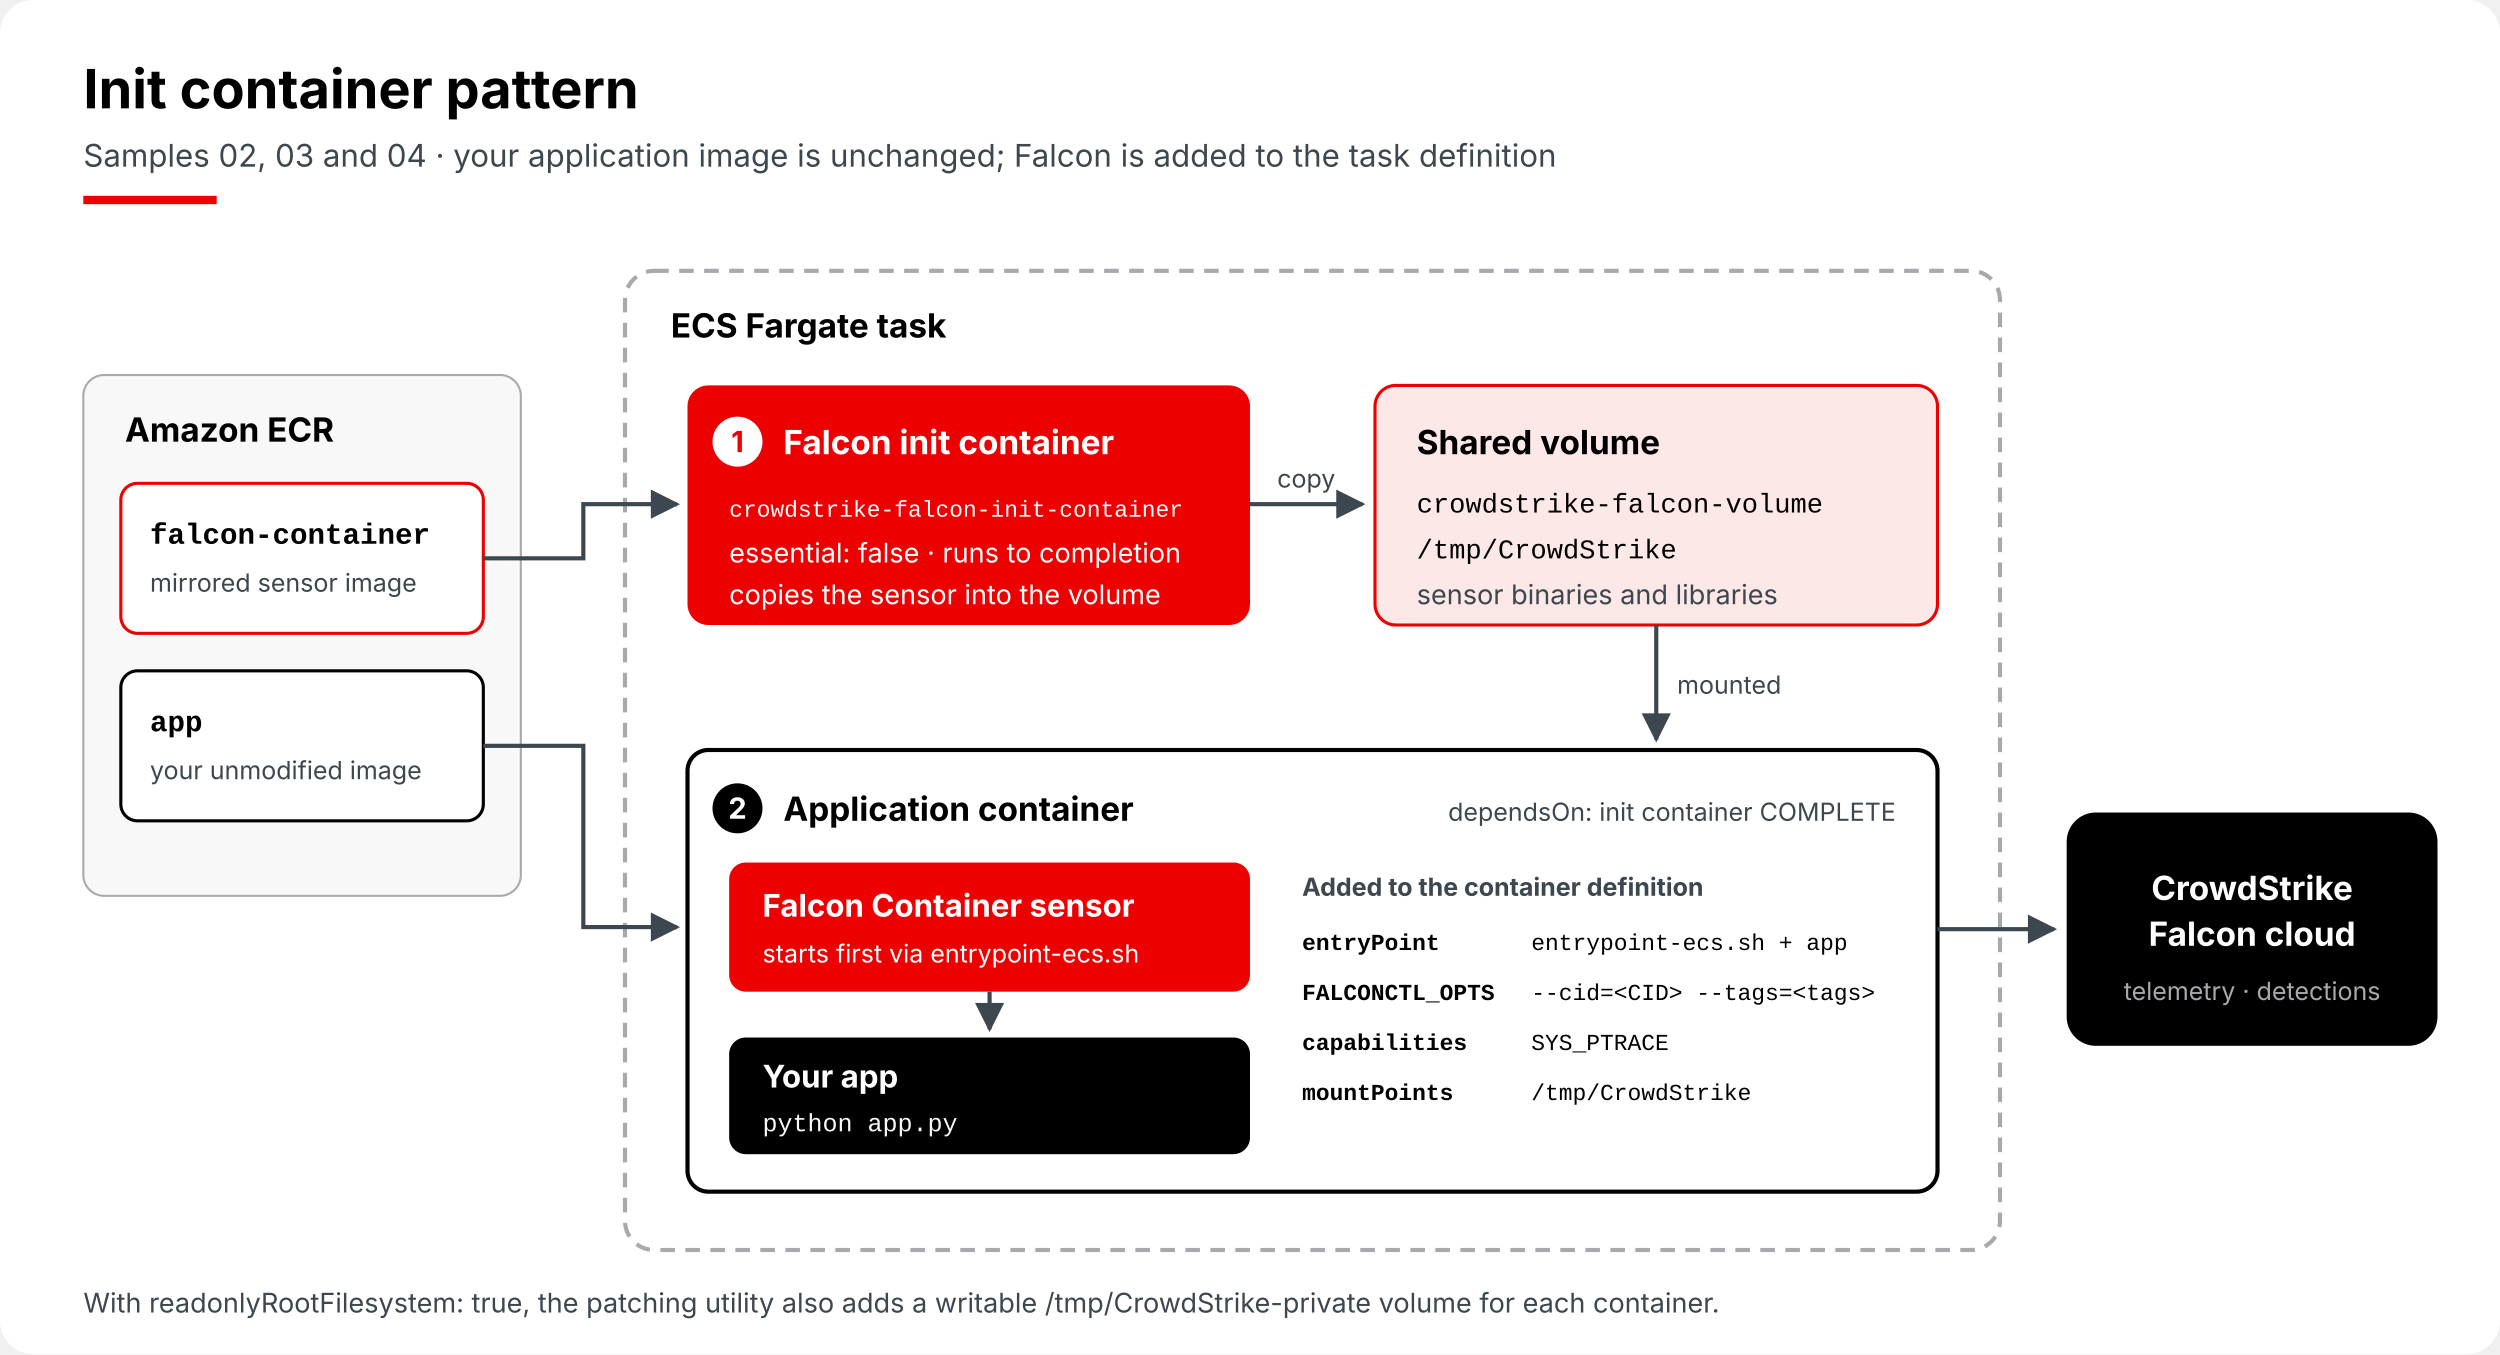
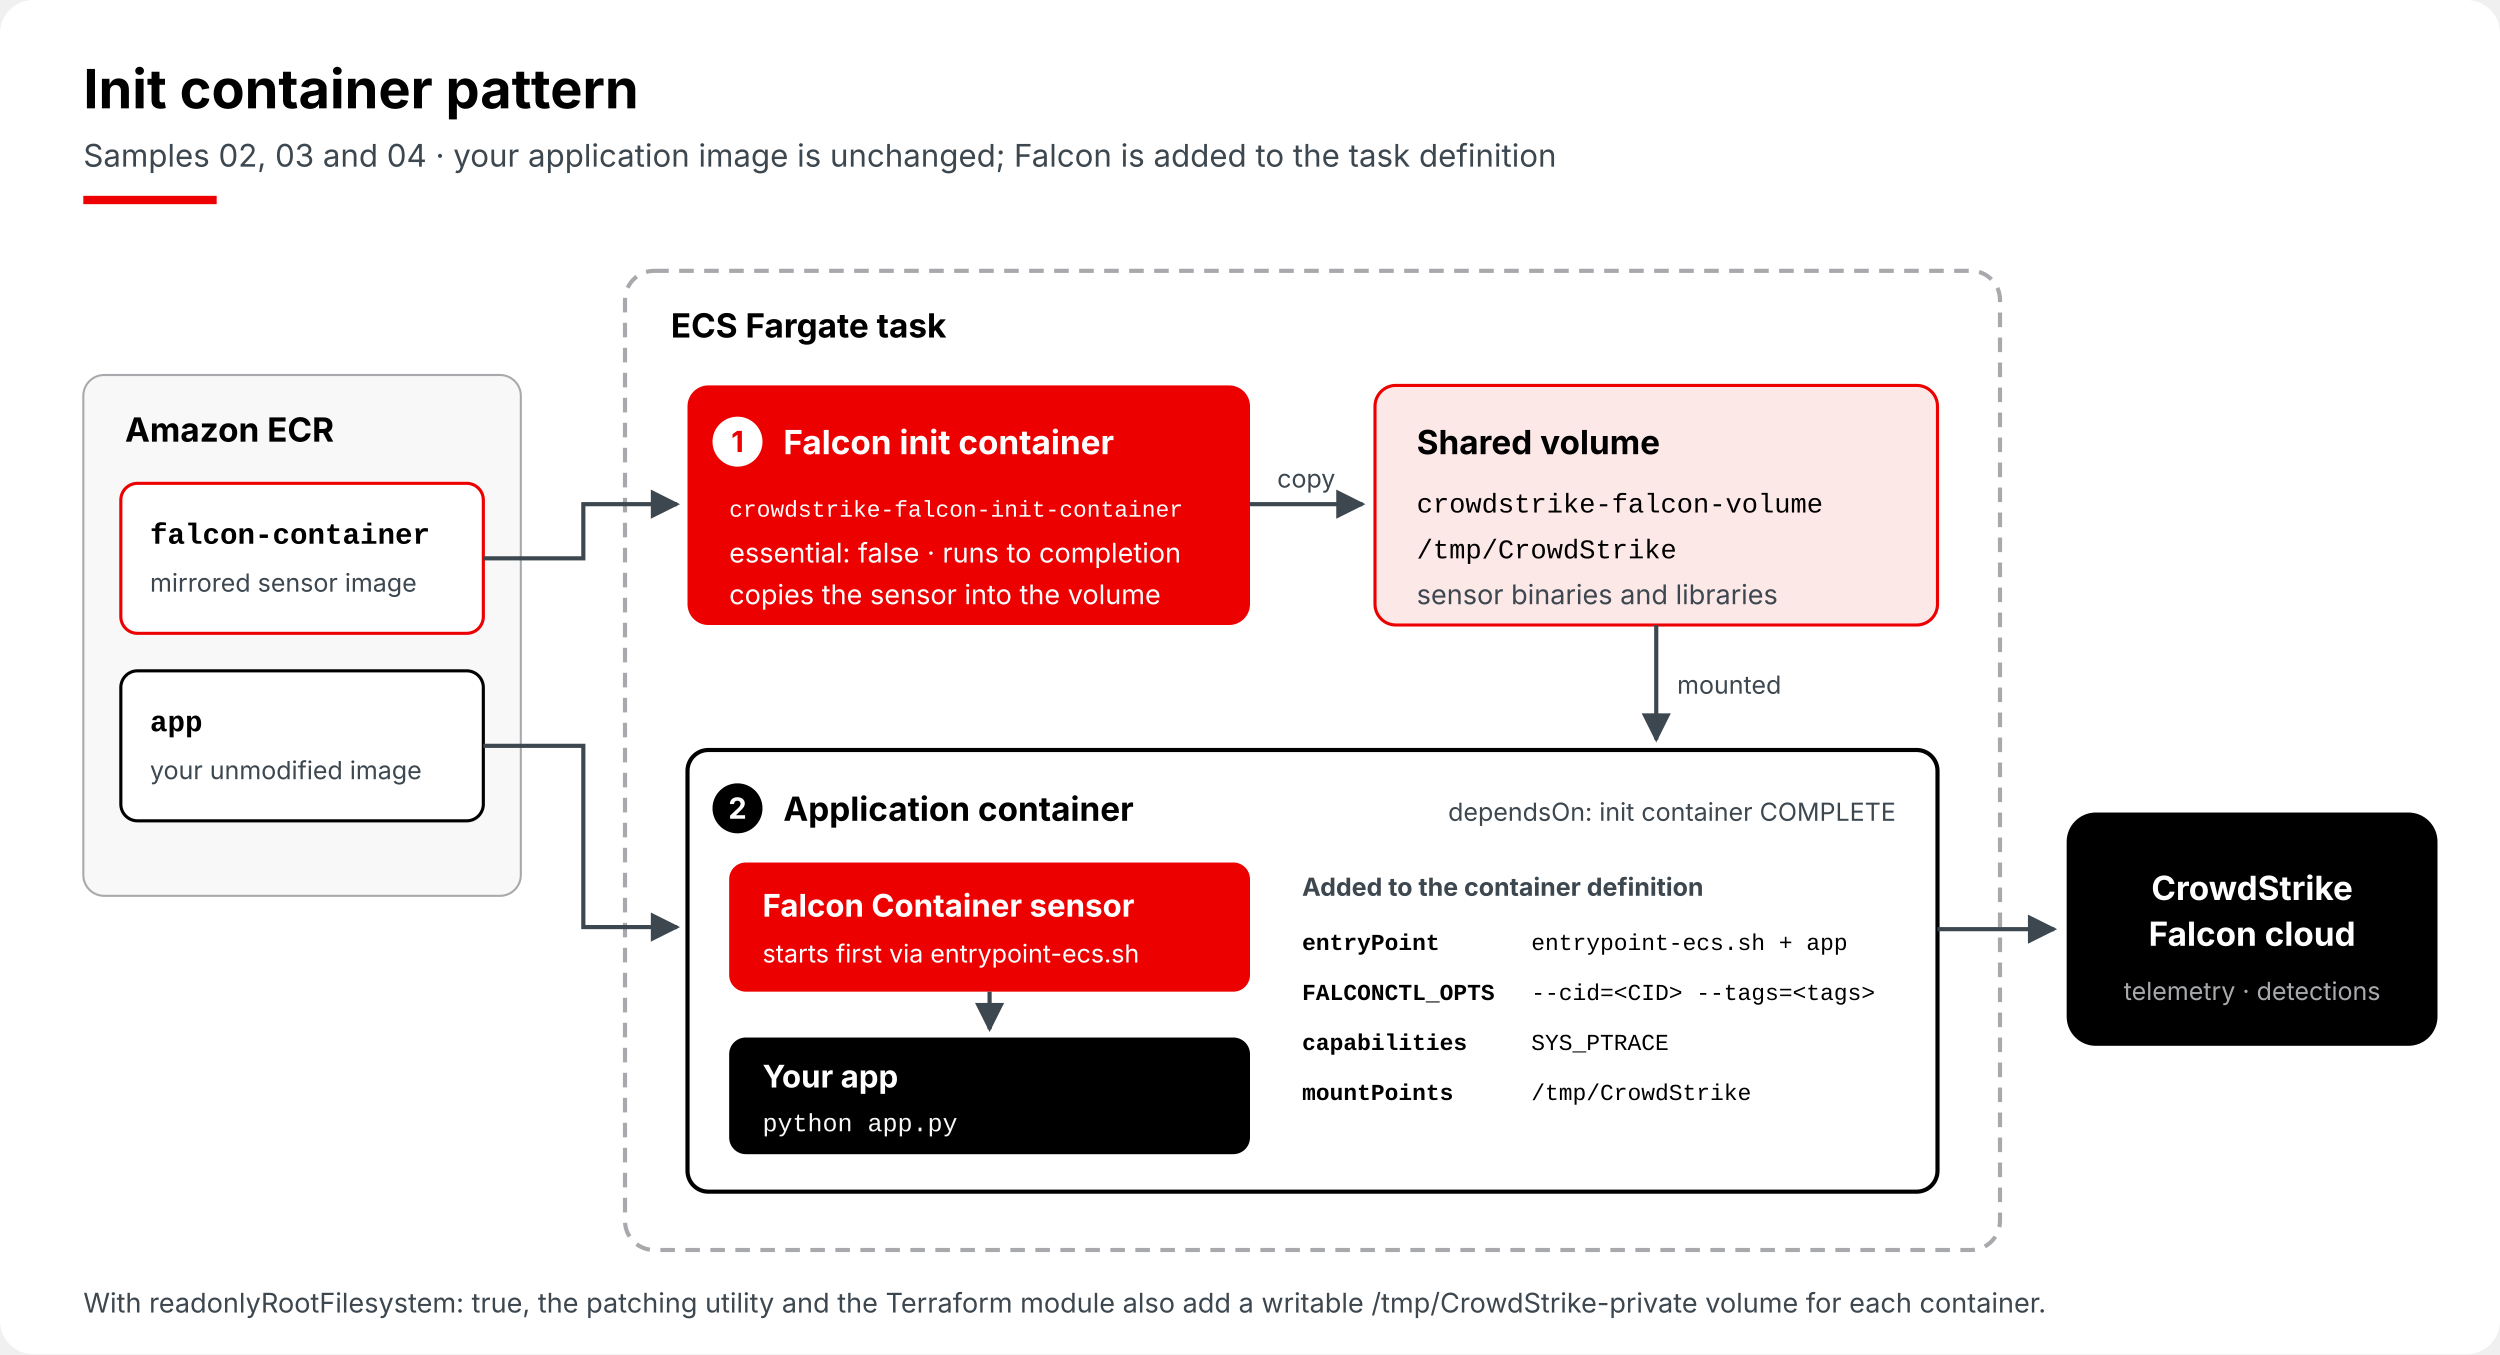
<svg xmlns="http://www.w3.org/2000/svg" viewBox="0 0 1200 650" width="1200" height="650" font-family="Inter, 'Helvetica Neue', Arial, sans-serif">
  <defs>
    <marker id="arrow" viewBox="0 0 10 10" refX="9" refY="5" markerWidth="7" markerHeight="7" orient="auto-start-reverse">
      <path d="M0 0 L10 5 L0 10 z" fill="#3D474F" />
    </marker>
    <style>
      .mono { font-family: 'SF Mono', Consolas, 'Liberation Mono', monospace; }
      .h { font-weight: 700; }
      .muted { fill: #3D474F; }
      .line { fill: none; stroke: #3D474F; stroke-width: 2; marker-end: url(#arrow); }
    </style>
  </defs>
  <rect width="1200" height="650" rx="16" fill="#FFFFFF" />
  <text x="40" y="52" font-size="26" class="h" fill="#000">Init container pattern</text>
  <text x="40" y="80" font-size="15" class="muted">Samples 02, 03 and 04 · your application image is unchanged; Falcon is added to the task definition</text>
  <rect x="40" y="94" width="64" height="4" fill="#EC0000" />
  <rect x="40" y="180" width="210" height="250" rx="10" fill="#F8F8F8" stroke="#A7A9AC" />
  <text x="60" y="212" font-size="16" class="h" fill="#000">Amazon ECR</text>
  <rect x="58" y="232" width="174" height="72" rx="8" fill="#FFFFFF" stroke="#EC0000" stroke-width="1.5" />
  <text x="72" y="261" font-size="14" class="h mono" fill="#000">falcon-container</text>
  <text x="72" y="284" font-size="12" class="muted">mirrored sensor image</text>
  <rect x="58" y="322" width="174" height="72" rx="8" fill="#FFFFFF" stroke="#000" stroke-width="1.5" />
  <text x="72" y="351" font-size="14" class="h mono" fill="#000">app</text>
  <text x="72" y="374" font-size="12" class="muted">your unmodified image</text>
  <rect x="300" y="130" width="660" height="470" rx="14" fill="none" stroke="#A7A9AC" stroke-width="2" stroke-dasharray="7 5" />
  <text x="322" y="162" font-size="16" class="h" fill="#000">ECS Fargate task</text>
  <rect x="330" y="185" width="270" height="115" rx="10" fill="#EC0000" />
  <circle cx="354" cy="212" r="12" fill="#FFFFFF" />
  <text x="354" y="217" font-size="14" class="h" fill="#EC0000" text-anchor="middle">1</text>
  <text x="376" y="218" font-size="16" class="h" fill="#FFFFFF">Falcon init container</text>
  <text x="350" y="248" font-size="11" class="mono" fill="#FFFFFF">crowdstrike-falcon-init-container</text>
  <text x="350" y="270" font-size="13" fill="#FFFFFF">essential: false · runs to completion</text>
  <text x="350" y="290" font-size="13" fill="#FFFFFF">copies the sensor into the volume</text>
  <rect x="660" y="185" width="270" height="115" rx="10" fill="#FDE8E8" stroke="#EC0000" stroke-width="1.5" />
  <text x="680" y="218" font-size="16" class="h" fill="#000">Shared volume</text>
  <text x="680" y="246" font-size="13" class="mono" fill="#000">crowdstrike-falcon-volume</text>
  <text x="680" y="268" font-size="13" class="mono" fill="#000">/tmp/CrowdStrike</text>
  <text x="680" y="290" font-size="13" class="muted">sensor binaries and libraries</text>
  <path class="line" d="M600 242 L654 242" />
  <text x="627" y="234" font-size="12" class="muted" text-anchor="middle">copy</text>
  <rect x="330" y="360" width="600" height="212" rx="10" fill="#FFFFFF" stroke="#000" stroke-width="2" />
  <circle cx="354" cy="388" r="12" fill="#000" />
  <text x="354" y="393" font-size="14" class="h" fill="#FFFFFF" text-anchor="middle">2</text>
  <text x="376" y="394" font-size="16" class="h" fill="#000">Application container</text>
  <text x="910" y="394" font-size="12" class="muted" text-anchor="end">dependsOn: init container COMPLETE</text>
  <rect x="350" y="414" width="250" height="62" rx="8" fill="#EC0000" />
  <text x="366" y="440" font-size="15" class="h" fill="#FFFFFF">Falcon Container sensor</text>
  <text x="366" y="462" font-size="12" fill="#FFFFFF">starts first via entrypoint-ecs.sh</text>
  <path class="line" d="M475 476 L475 494" />
  <rect x="350" y="498" width="250" height="56" rx="8" fill="#000" />
  <text x="366" y="522" font-size="15" class="h" fill="#FFFFFF">Your app</text>
  <text x="366" y="543" font-size="12" class="mono" fill="#F8F8F8">python app.py</text>
  <text x="625" y="430" font-size="12" class="h muted">Added to the container definition</text>
  <text x="625" y="456" font-size="11" class="mono" fill="#000">
    <tspan font-weight="700">entryPoint</tspan>
    <tspan x="735">entrypoint-ecs.sh + app</tspan>
  </text>
  <text x="625" y="480" font-size="11" class="mono" fill="#000">
    <tspan font-weight="700">FALCONCTL_OPTS</tspan>
    <tspan x="735">--cid=&lt;CID&gt; --tags=&lt;tags&gt;</tspan>
  </text>
  <text x="625" y="504" font-size="11" class="mono" fill="#000">
    <tspan font-weight="700">capabilities</tspan>
    <tspan x="735">SYS_PTRACE</tspan>
  </text>
  <text x="625" y="528" font-size="11" class="mono" fill="#000">
    <tspan font-weight="700">mountPoints</tspan>
    <tspan x="735">/tmp/CrowdStrike</tspan>
  </text>
  <path class="line" d="M795 300 L795 355" />
  <text x="805" y="333" font-size="12" class="muted">mounted</text>
  <path class="line" d="M232 268 L280 268 L280 242 L325 242" />
  <path class="line" d="M232 358 L280 358 L280 445 L325 445" />
  <rect x="992" y="390" width="178" height="112" rx="14" fill="#000" />
  <text x="1081" y="432" font-size="16" class="h" fill="#FFFFFF" text-anchor="middle">CrowdStrike</text>
  <text x="1081" y="454" font-size="16" class="h" fill="#FFFFFF" text-anchor="middle">Falcon cloud</text>
  <text x="1081" y="480" font-size="12" fill="#A7A9AC" text-anchor="middle">telemetry · detections</text>
  <path class="line" d="M930 446 L986 446" />
-   <text x="40" y="630" font-size="13" class="muted">With readonlyRootFilesystem: true, the patching utility also adds a writable /tmp/CrowdStrike-private volume for each container.</text>
+   <text x="40" y="630" font-size="13" class="muted">With readonlyRootFilesystem: true, the patching utility and the Terraform module also add a writable /tmp/CrowdStrike-private volume for each container.</text>
</svg>
